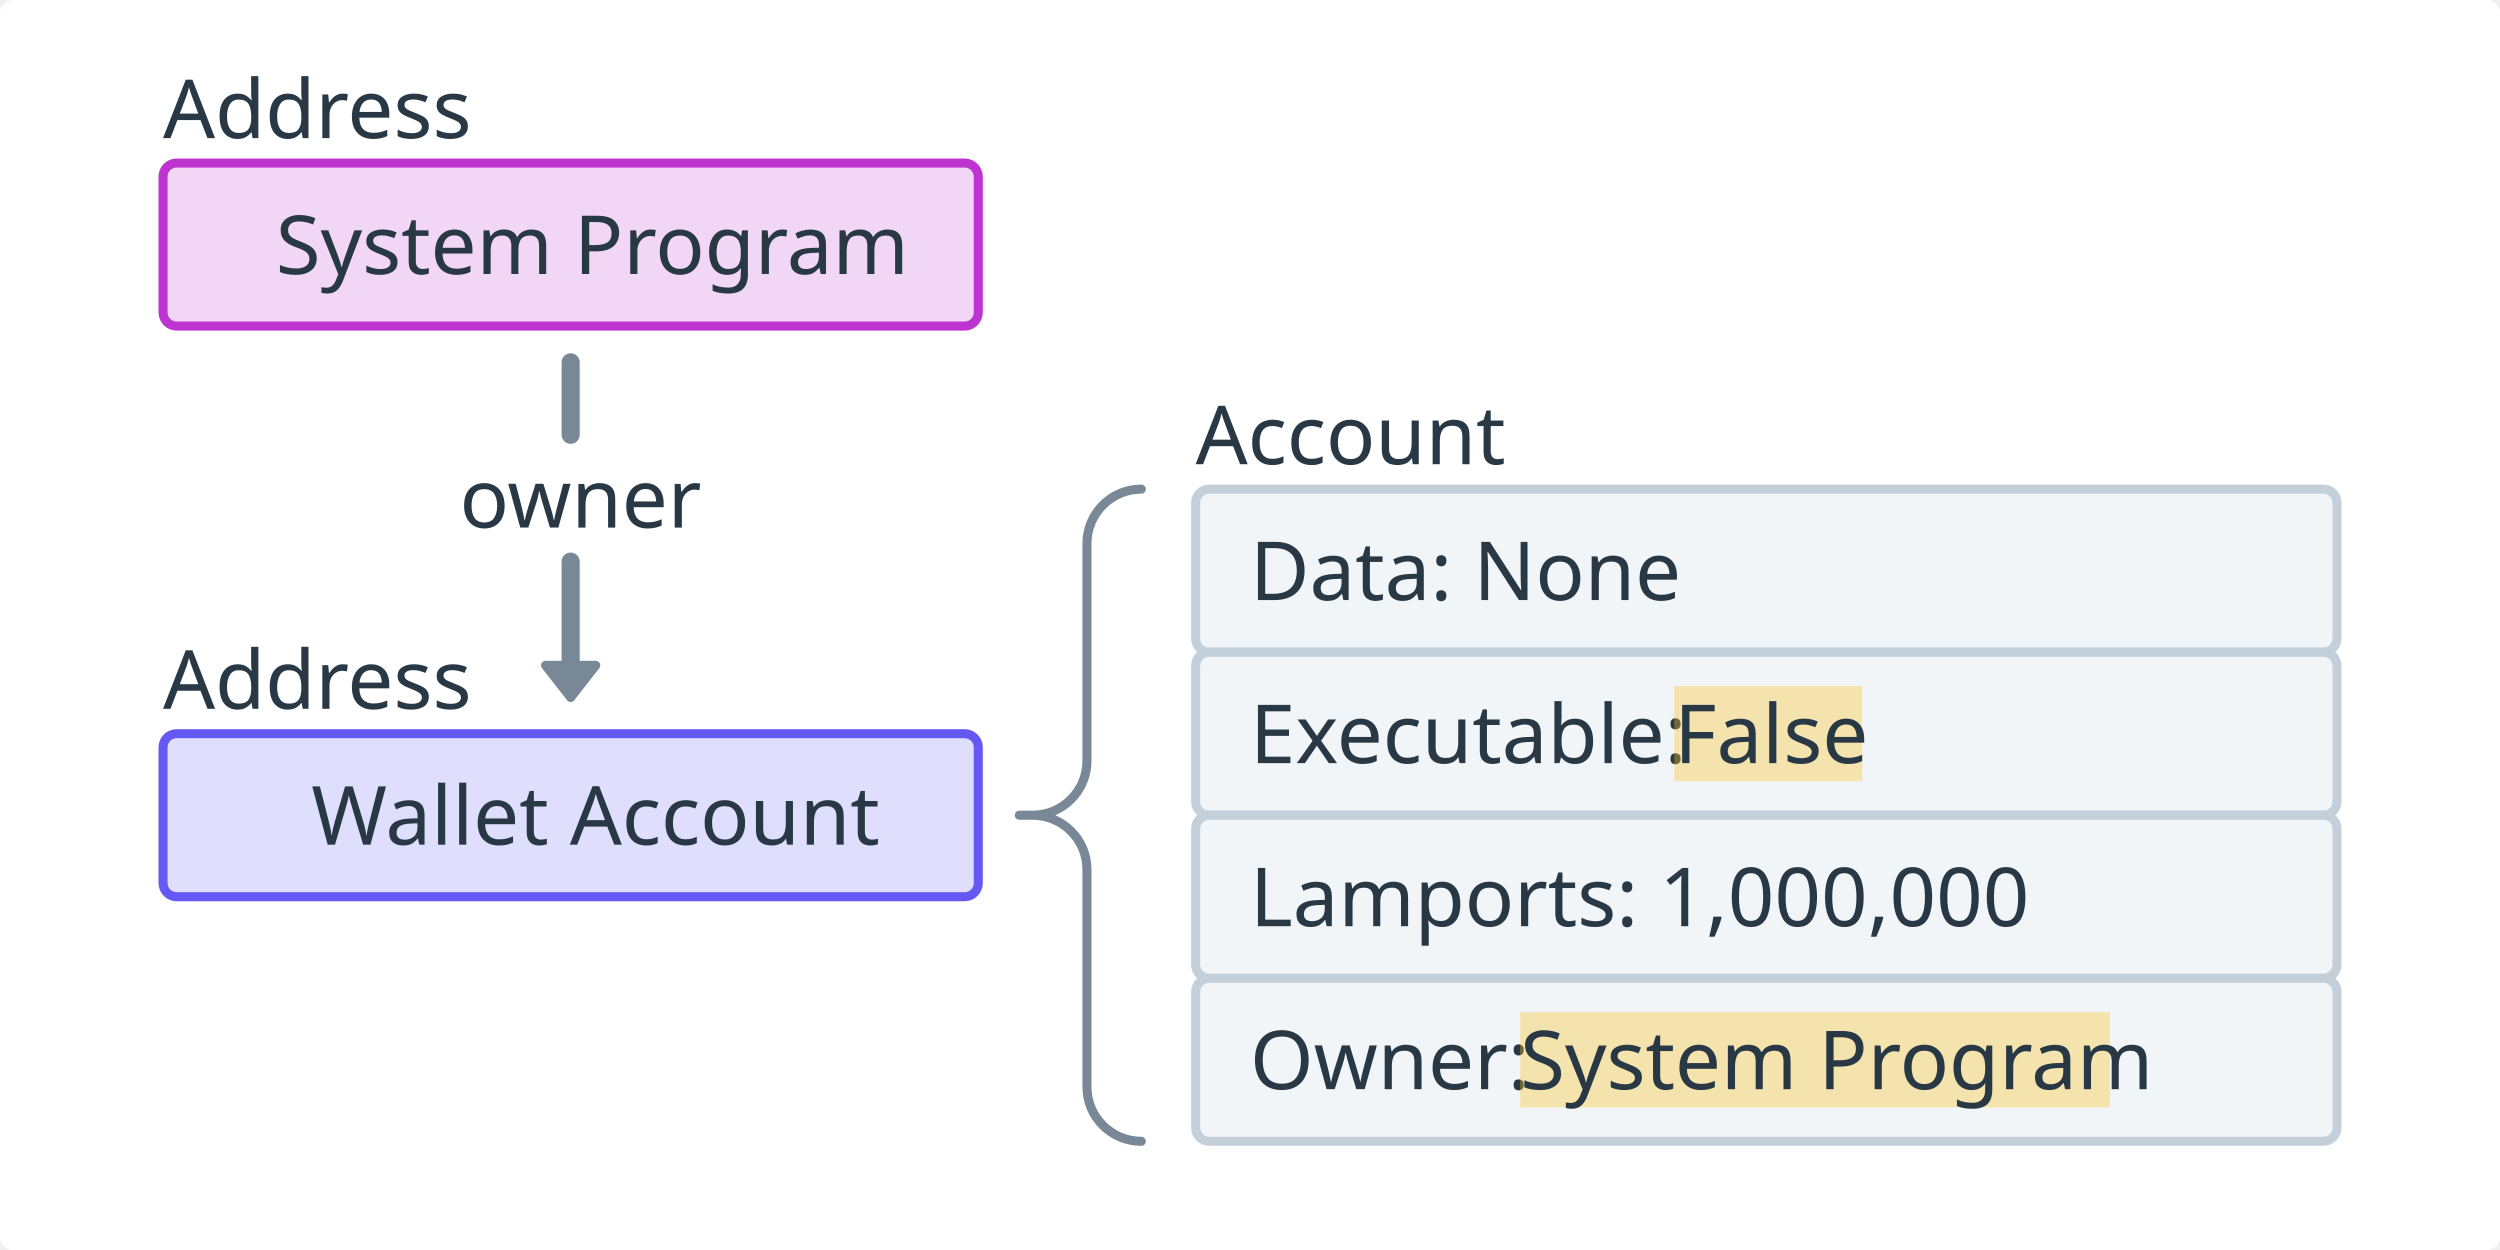
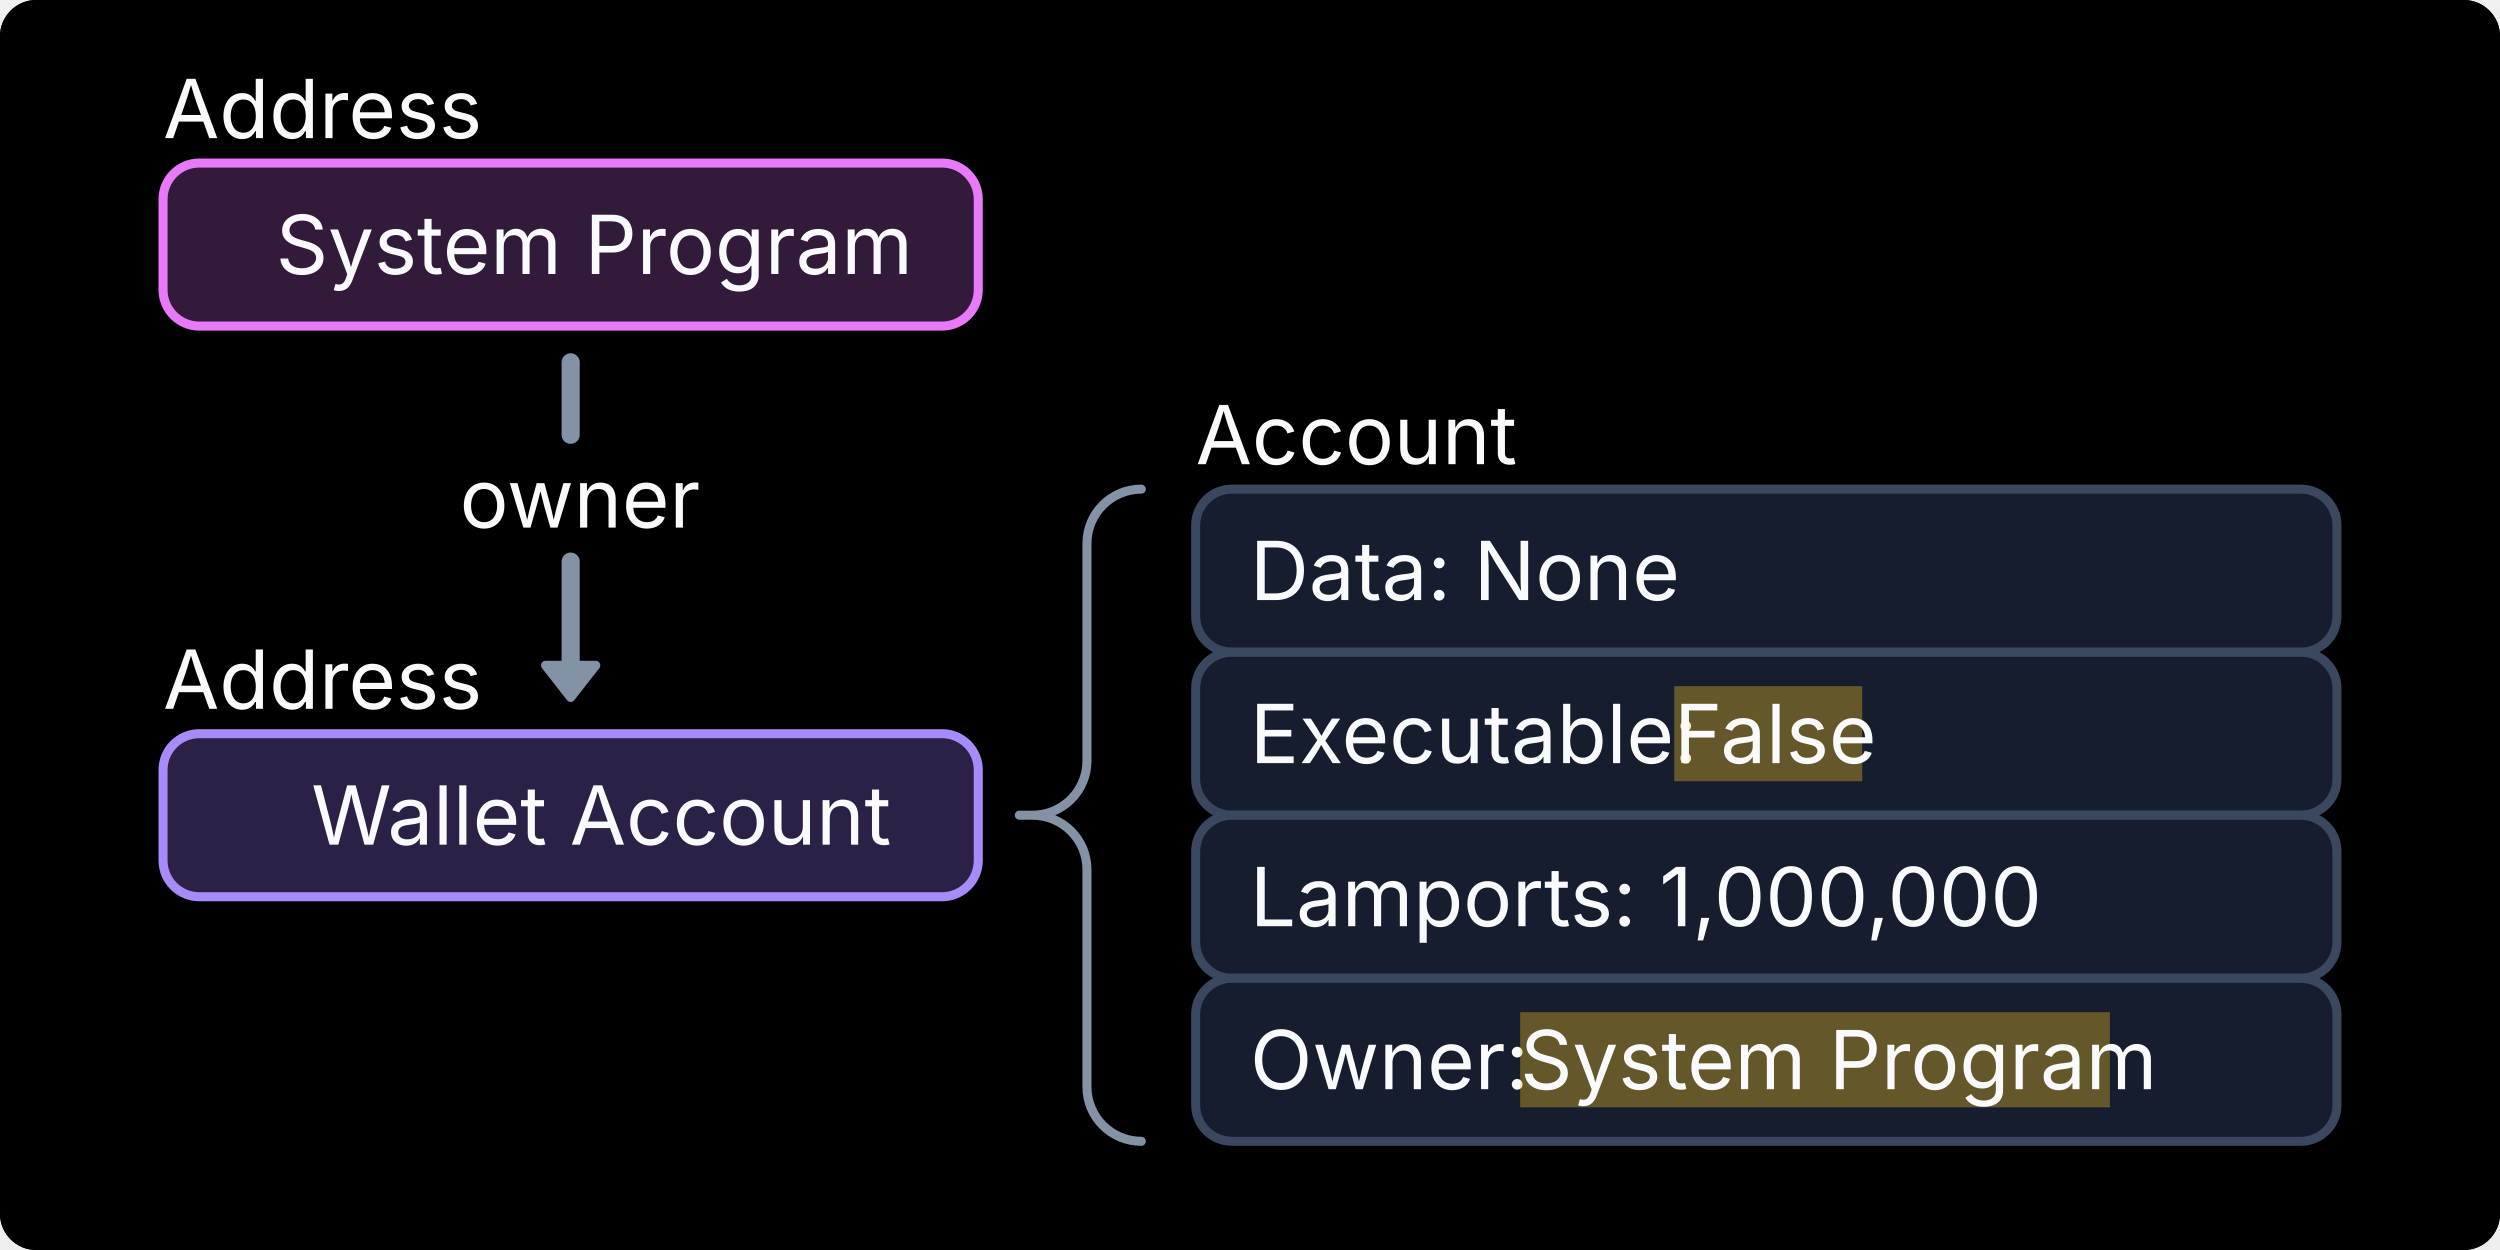
<svg xmlns="http://www.w3.org/2000/svg" version="1.1" viewBox="-168 -24 552 276" width="552px" height="276px">
  <defs>
-     <style>@font-face{
-     font-family:"DIN Next";
-     font-weight: 400;
-     src:url("https://whimsical.com/fonts/139e8e25-0eea-4cb4-a5d4-79048803e73d.eot?#iefix");
-     src:url("https://whimsical.com/fonts/139e8e25-0eea-4cb4-a5d4-79048803e73d.eot?#iefix") format("eot"),url("https://whimsical.com/fonts/094b15e3-94bd-435b-a595-d40edfde661a.woff2") format("woff2"),url("https://whimsical.com/fonts/7e5fbe11-4858-4bd1-9ec6-a1d9f9d227aa.woff") format("woff"),url("https://whimsical.com/fonts/0f11eff9-9f05-46f5-9703-027c510065d7.ttf") format("truetype"),url("https://whimsical.com/fonts/48b61978-3f30-4274-823c-5cdcd1876918.svg#48b61978-3f30-4274-823c-5cdcd1876918") format("svg");
- }
- @font-face{
-     font-family:"DIN Next";
-     font-weight: 400;
-     font-style: italic;
-     src:url("https://whimsical.com/fonts/df24d5e8-5087-42fd-99b1-b16042d666c8.eot?#iefix");
-     src:url("https://whimsical.com/fonts/df24d5e8-5087-42fd-99b1-b16042d666c8.eot?#iefix") format("eot"),url("https://whimsical.com/fonts/46251881-ffe9-4bfb-99c7-d6ce3bebaf3e.woff2") format("woff2"),url("https://whimsical.com/fonts/790ebbf2-62c5-4a32-946f-99d405f9243e.woff") format("woff"),url("https://whimsical.com/fonts/d28199e6-0f4a-42df-97f4-606701c6f75a.ttf") format("truetype"),url("https://whimsical.com/fonts/37a462c0-d86e-492c-b9ab-35e6bd417f6c.svg#37a462c0-d86e-492c-b9ab-35e6bd417f6c") format("svg");
- }
- @font-face{
-     font-weight: 500;
-     font-family:"DIN Next";
-     src:url("https://whimsical.com/fonts/c5b058fc-55ce-4e06-a175-5c7d9a7e90f4.eot?#iefix");
-     src:url("https://whimsical.com/fonts/c5b058fc-55ce-4e06-a175-5c7d9a7e90f4.eot?#iefix") format("eot"),url("https://whimsical.com/fonts/7b29ae40-30ff-4f99-a2b9-cde88669fa2f.woff2") format("woff2"),url("https://whimsical.com/fonts/bf73077c-e354-4562-a085-f4703eb1d653.woff") format("woff"),url("https://whimsical.com/fonts/0ffa6947-5317-4d07-b525-14d08a028821.ttf") format("truetype"),url("https://whimsical.com/fonts/9e423e45-5450-4991-a157-dbe6cf61eb4e.svg#9e423e45-5450-4991-a157-dbe6cf61eb4e") format("svg");
- }
- @font-face{
-     font-family:"DIN Next";
-     font-weight: 500;
-     font-style: italic;
-     src:url("https://whimsical.com/fonts/9897c008-fd65-48a4-afc7-36de2fea97b9.eot?#iefix");
-     src:url("https://whimsical.com/fonts/9897c008-fd65-48a4-afc7-36de2fea97b9.eot?#iefix") format("eot"),url("https://whimsical.com/fonts/c7717981-647d-4b76-8817-33062e42d11f.woff2") format("woff2"),url("https://whimsical.com/fonts/b852cd4c-1255-40b1-a2be-73a9105b0155.woff") format("woff"),url("https://whimsical.com/fonts/821b00ad-e741-4e2d-af1a-85594367c8a2.ttf") format("truetype"),url("https://whimsical.com/fonts/d3e3b689-a6b0-45f2-b279-f5e194f87409.svg#d3e3b689-a6b0-45f2-b279-f5e194f87409") format("svg");
- }
- @font-face{
-     font-weight: 700;
-     font-family:"DIN Next";
-     src:url("https://whimsical.com/fonts/81cd3b08-fd39-4ae3-8d05-9d24709eba84.eot?#iefix");
-     src:url("https://whimsical.com/fonts/81cd3b08-fd39-4ae3-8d05-9d24709eba84.eot?#iefix") format("eot"),url("https://whimsical.com/fonts/31704504-4671-47a6-a61e-397f07410d91.woff2") format("woff2"),url("https://whimsical.com/fonts/b8a280da-481f-44a0-8d9c-1bc64bd7227c.woff") format("woff"),url("https://whimsical.com/fonts/276d122a-0fab-447b-9fc0-5d7fb0eafce2.ttf") format("truetype"),url("https://whimsical.com/fonts/8fb8273a-8213-4928-808b-b5bfaf3fd7e9.svg#8fb8273a-8213-4928-808b-b5bfaf3fd7e9") format("svg");
- }
- @font-face{
-     font-family:"DIN Next";
-     font-weight: 700;
-     font-style: italic;
-     src:url("https://whimsical.com/fonts/00cc6df3-ed32-4004-8dd8-1c576600a408.eot?#iefix");
-     src:url("https://whimsical.com/fonts/00cc6df3-ed32-4004-8dd8-1c576600a408.eot?#iefix") format("eot"),url("https://whimsical.com/fonts/4132c4c8-680c-4d6d-9251-a2da38503bbd.woff2") format("woff2"),url("https://whimsical.com/fonts/366401fe-6df4-47be-8f55-8a411cff0dd2.woff") format("woff"),url("https://whimsical.com/fonts/dbe4f7ba-fc16-44a6-a577-571620e9edaf.ttf") format("truetype"),url("https://whimsical.com/fonts/f874edca-ee87-4ccf-8b1d-921fbc3c1c36.svg#f874edca-ee87-4ccf-8b1d-921fbc3c1c36") format("svg");
- }
- 
- @font-face {
-     font-family: 'PFDINMonoPro';
-     src:url('https://whimsical.com/fonts/PFDINMonoPro-Regular.woff') format('woff');
-     font-weight: 400;
- }
- @font-face {
-     font-family: 'PFDINMonoPro';
-     src:url('https://whimsical.com/fonts/PFDINMonoPro-Italic.woff') format('woff');
-     font-style: italic;
-     font-weight: 400;
- }
- @font-face {
-     font-family: 'PFDINMonoPro';
-     src:url('https://whimsical.com/fonts/PFDINMonoPro-Bold.woff') format('woff');
-     font-weight: 700;
- }
- @font-face {
-     font-family: 'PFDINMonoPro';
-     src:url('https://whimsical.com/fonts/PFDINMonoPro-BoldItalic.woff') format('woff');
-     font-style: italic;
-     font-weight: 700;
- }
- * {-webkit-font-smoothing: auto; -moz-osx-font-smoothing: auto;}@media print { svg { width: 100%; height: 100%; } }</style>
+     <style>text{font-family:Diatype,Inter,ui-sans-serif,system-ui,sans-serif}</style>
    <g>
      <filter id="white-fill-shadow" y="-50%" height="200%">
        <feDropShadow dx="0" dy="2" stdDeviation="6" flood-opacity="0.03" flood-color="#000000" />
      </filter>
      <filter id="light-gray-fill-shadow" y="-50%" height="200%">
        <feDropShadow dx="0" dy="2" stdDeviation="6" flood-opacity="0.09" flood-color="#000000" />
      </filter>
      <filter id="yellow-fill-shadow" y="-50%" height="200%">
        <feDropShadow dx="0" dy="2" stdDeviation="6" flood-opacity="0.12" flood-color="#000000" />
      </filter>
      <filter id="fill-shadow" y="-50%" height="200%">
        <feDropShadow dx="0" dy="2" stdDeviation="6" flood-opacity="0.16" flood-color="#000000" />
      </filter>
      <filter id="frame-shadow" y="-50%" height="200%">
        <feDropShadow dx="0" dy="3" stdDeviation="8" flood-opacity="0.06" flood-color="#000000" />
      </filter>
      <filter id="button-shadow" y="-50%" height="200%">
        <feDropShadow dx="0" dy="2" stdDeviation="6" flood-opacity="0.03" flood-color="#000000" />
      </filter>
      <filter id="button-hover-shadow" y="-50%" height="200%">
        <feDropShadow dx="0" dy="2" stdDeviation="6" flood-opacity="0.08" flood-color="#000000" />
      </filter>
      <filter id="badge-shadow" y="-50%" height="200%">
        <feDropShadow dx="0" dy="2" stdDeviation="6" flood-opacity="0.08" flood-color="#000000" />
      </filter>
    </g>
  </defs>
  <g>
-     <rect x="-168" y="-24" width="552" height="276" rx="3" ry="3" fill="#FFFFFF" filter="url(#white-fill-shadow)" />
+     <rect x="-168" y="-24" width="552" height="276" rx="8" ry="8" fill="#000000" filter="url(#white-fill-shadow)" />
    <g>
-       <rect x="-168" y="-24" width="552" height="276" rx="3" ry="3" fill="#FFFFFF" />
+       <rect x="-168" y="-24" width="552" height="276" rx="8" ry="8" fill="#000000" />
    </g>
    <g>
      <g>
        <g class="content">
          <g>
            <g>
              <g>
                <g>
                  <g />
-                   <text fill="#293845" hover-props="{}">
-                     <tspan x="-132" y="132.5" font-family="DIN Next, system-ui, sans-serif" font-size="18" font-style="normal" font-weight="normal">Address</tspan>
+                   <text fill="#f8fafc" hover-props="{}">
+                     <tspan x="-132" y="132.5" font-family="Diatype,Inter,ui-sans-serif,system-ui,sans-serif" font-size="18" font-style="normal" font-weight="normal">Address</tspan>
                  </text>
                </g>
              </g>
            </g>
          </g>
        </g>
      </g>
      <g>
        <g class="content">
          <g>
            <g>
              <g>
                <g>
                  <g />
-                   <text fill="#293845" hover-props="{}">
-                     <tspan x="-132" y="6.5" font-family="DIN Next, system-ui, sans-serif" font-size="18" font-style="normal" font-weight="normal">Address</tspan>
+                   <text fill="#f8fafc" hover-props="{}">
+                     <tspan x="-132" y="6.5" font-family="Diatype,Inter,ui-sans-serif,system-ui,sans-serif" font-size="18" font-style="normal" font-weight="normal">Address</tspan>
                  </text>
                </g>
              </g>
            </g>
          </g>
        </g>
      </g>
      <g>
        <g class="content">
          <g>
            <g>
              <g>
                <g>
                  <g />
-                   <text fill="#293845" hover-props="{}">
-                     <tspan x="96" y="78.5" font-family="DIN Next, system-ui, sans-serif" font-size="18" font-style="normal" font-weight="normal">Account</tspan>
+                   <text fill="#f8fafc" hover-props="{}">
+                     <tspan x="96" y="78.5" font-family="Diatype,Inter,ui-sans-serif,system-ui,sans-serif" font-size="18" font-style="normal" font-weight="normal">Account</tspan>
                  </text>
                </g>
              </g>
            </g>
          </g>
        </g>
      </g>
      <g>
        <g>
-           <rect x="-132" y="12" width="180" height="36" rx="3" ry="3" fill="#f2d6f6" />
-           <rect y="12" rx="3" stroke="#BD34D1" fill="none" stroke-linejoin="round" width="180" stroke-linecap="round" stroke-width="2" x="-132" ry="3" height="36" />
-           <g class="content">
-             <g>
-               <g>
-                 <g>
-                   <g>
-                     <g />
-                     <text fill="#293845" hover-props="{}">
-                       <tspan x="-107.106" y="36.5" font-family="DIN Next, system-ui, sans-serif" font-size="18" font-style="normal" font-weight="normal">System Program</tspan>
-                     </text>
-                   </g>
-                 </g>
-               </g>
-             </g>
-           </g>
-         </g>
-       </g>
-       <g>
-         <g>
-           <rect x="-132" y="138" width="180" height="36" rx="3" ry="3" fill="#e0defd" />
-           <rect y="138" rx="3" stroke="#6558F5" fill="none" stroke-linejoin="round" width="180" stroke-linecap="round" stroke-width="2" x="-132" ry="3" height="36" />
-           <g class="content">
-             <g>
-               <g>
-                 <g>
-                   <g>
-                     <g />
-                     <text fill="#293845" hover-props="{}">
-                       <tspan x="-99.277" y="162.5" font-family="DIN Next, system-ui, sans-serif" font-size="18" font-style="normal" font-weight="normal">Wallet Account</tspan>
+           <rect x="-132" y="12" width="180" height="36" rx="8" ry="8" fill="#321a3a" />
+           <rect y="12" rx="8" stroke="#e879f9" fill="none" stroke-linejoin="round" width="180" stroke-linecap="round" stroke-width="2" x="-132" ry="8" height="36" />
+           <g class="content">
+             <g>
+               <g>
+                 <g>
+                   <g>
+                     <g />
+                     <text fill="#f8fafc" hover-props="{}">
+                       <tspan x="-107.106" y="36.5" font-family="Diatype,Inter,ui-sans-serif,system-ui,sans-serif" font-size="18" font-style="normal" font-weight="normal">System Program</tspan>
+                     </text>
+                   </g>
+                 </g>
+               </g>
+             </g>
+           </g>
+         </g>
+       </g>
+       <g>
+         <g>
+           <rect x="-132" y="138" width="180" height="36" rx="8" ry="8" fill="#2b2045" />
+           <rect y="138" rx="8" stroke="#a78bfa" fill="none" stroke-linejoin="round" width="180" stroke-linecap="round" stroke-width="2" x="-132" ry="8" height="36" />
+           <g class="content">
+             <g>
+               <g>
+                 <g>
+                   <g>
+                     <g />
+                     <text fill="#f8fafc" hover-props="{}">
+                       <tspan x="-99.277" y="162.5" font-family="Diatype,Inter,ui-sans-serif,system-ui,sans-serif" font-size="18" font-style="normal" font-weight="normal">Wallet Account</tspan>
                    </text>
                  </g>
                </g>
              </g>
            </g>
          </g>
        </g>
      </g>
      <g>
        <g>
          <path d="M84,84c-6.627,0 -12,5.373 -12,12c0,6.627 0,41.373 0,48c0,6.627 -5.373,12 -12,12c-6.627,0 0,0 0,0c0,0 -6.627,0 0,0c6.627,0 12,5.373 12,12c0,6.627 0,41.373 0,48c0,6.627 5.373,12 12,12" fill="rgba(0,0,0,0)" />
-           <path d="M84,84c-6.627,0 -12,5.373 -12,12c0,6.627 0,41.373 0,48c0,6.627 -5.373,12 -12,12c-6.627,0 0,0 0,0c0,0 -6.627,0 0,0c6.627,0 12,5.373 12,12c0,6.627 0,41.373 0,48c0,6.627 5.373,12 12,12" fill="none" stroke="#788896" stroke-linecap="round" stroke-linejoin="round" stroke-width="2" />
-         </g>
-       </g>
-       <g>
-         <g>
-           <rect x="96" y="84" width="252" height="36" rx="3" ry="3" fill="#F2F5F7" />
-           <rect y="84" rx="3" stroke="#C3CFD9" fill="none" stroke-linejoin="round" width="252" stroke-linecap="round" stroke-width="2" x="96" ry="3" height="36" />
-           <g class="content">
-             <g>
-               <g>
-                 <g>
-                   <g>
-                     <g />
-                     <text fill="#293845" hover-props="{}">
-                       <tspan x="108" y="108.5" font-family="DIN Next, system-ui, sans-serif" font-size="18" font-style="normal" font-weight="normal">Data: None</tspan>
-                     </text>
-                   </g>
-                 </g>
-               </g>
-             </g>
-           </g>
-         </g>
-       </g>
-       <g>
-         <g>
-           <rect x="96" y="120" width="252" height="36" rx="3" ry="3" fill="#F2F5F7" />
-           <rect y="120" rx="3" stroke="#C3CFD9" fill="none" stroke-linejoin="round" width="252" stroke-linecap="round" stroke-width="2" x="96" ry="3" height="36" />
-           <g class="content">
-             <g>
-               <g>
-                 <g>
-                   <g>
-                     <g />
-                     <text fill="#293845" hover-props="{}">
-                       <tspan x="108" y="144.5" font-family="DIN Next, system-ui, sans-serif" font-size="18" font-style="normal" font-weight="normal">Executable: </tspan>
+           <path d="M84,84c-6.627,0 -12,5.373 -12,12c0,6.627 0,41.373 0,48c0,6.627 -5.373,12 -12,12c-6.627,0 0,0 0,0c0,0 -6.627,0 0,0c6.627,0 12,5.373 12,12c0,6.627 0,41.373 0,48c0,6.627 5.373,12 12,12" fill="none" stroke="#8492a6" stroke-linecap="round" stroke-linejoin="round" stroke-width="2" />
+         </g>
+       </g>
+       <g>
+         <g>
+           <rect x="96" y="84" width="252" height="36" rx="8" ry="8" fill="#151d2e" />
+           <rect y="84" rx="8" stroke="#3a485f" fill="none" stroke-linejoin="round" width="252" stroke-linecap="round" stroke-width="2" x="96" ry="8" height="36" />
+           <g class="content">
+             <g>
+               <g>
+                 <g>
+                   <g>
+                     <g />
+                     <text fill="#f8fafc" hover-props="{}">
+                       <tspan x="108" y="108.5" font-family="Diatype,Inter,ui-sans-serif,system-ui,sans-serif" font-size="18" font-style="normal" font-weight="normal">Data: None</tspan>
+                     </text>
+                   </g>
+                 </g>
+               </g>
+             </g>
+           </g>
+         </g>
+       </g>
+       <g>
+         <g>
+           <rect x="96" y="120" width="252" height="36" rx="8" ry="8" fill="#151d2e" />
+           <rect y="120" rx="8" stroke="#3a485f" fill="none" stroke-linejoin="round" width="252" stroke-linecap="round" stroke-width="2" x="96" ry="8" height="36" />
+           <g class="content">
+             <g>
+               <g>
+                 <g>
+                   <g>
+                     <g />
+                     <text fill="#f8fafc" hover-props="{}">
+                       <tspan x="108" y="144.5" font-family="Diatype,Inter,ui-sans-serif,system-ui,sans-serif" font-size="18" font-style="normal" font-weight="normal">Executable: </tspan>
                    </text>
                  </g>
                  <g id="12-1">
                    <g>
                      <g>
                        <g>
                          <path d="M 243.18 127.5 L 243.18 127.5 L 243.18 148.5 C 243.18 148.5  243.18 148.5  243.18 148.5 L 243.18 148.5 L 201.672 148.5 C 201.672 148.5  201.672 148.5  201.672 148.5 L 201.672 148.5 L 201.672 127.5 C 201.672 127.5  201.672 127.5  201.672 127.5 L 201.672 127.5 L 243.18 127.5 C 243.18 127.5  243.18 127.5  243.18 127.5 L 243.18 127.5 z" fill="rgba(247,195,36,0.35)" />
                        </g>
                      </g>
                      <g />
-                       <text fill="#293845" hover-props="{}">
-                         <tspan x="201.672" y="144.5" font-family="DIN Next, system-ui, sans-serif" font-size="18" font-style="normal" font-weight="normal">False</tspan>
+                       <text fill="#f8fafc" hover-props="{}">
+                         <tspan x="201.672" y="144.5" font-family="Diatype,Inter,ui-sans-serif,system-ui,sans-serif" font-size="18" font-style="normal" font-weight="normal">False</tspan>
                      </text>
                    </g>
                  </g>
                </g>
              </g>
            </g>
          </g>
        </g>
      </g>
      <g>
        <g>
-           <rect x="96" y="156" width="252" height="36" rx="3" ry="3" fill="#F2F5F7" />
-           <rect y="156" rx="3" stroke="#C3CFD9" fill="none" stroke-linejoin="round" width="252" stroke-linecap="round" stroke-width="2" x="96" ry="3" height="36" />
-           <g class="content">
-             <g>
-               <g>
-                 <g>
-                   <g>
-                     <g />
-                     <text fill="#293845" hover-props="{}">
-                       <tspan x="108" y="180.5" font-family="DIN Next, system-ui, sans-serif" font-size="18" font-style="normal" font-weight="normal">Lamports: 1,000,000</tspan>
-                     </text>
-                   </g>
-                 </g>
-               </g>
-             </g>
-           </g>
-         </g>
-       </g>
-       <g>
-         <g>
-           <rect x="96" y="192" width="252" height="36" rx="3" ry="3" fill="#F2F5F7" />
-           <rect y="192" rx="3" stroke="#C3CFD9" fill="none" stroke-linejoin="round" width="252" stroke-linecap="round" stroke-width="2" x="96" ry="3" height="36" />
-           <g class="content">
-             <g>
-               <g>
-                 <g>
-                   <g>
-                     <g />
-                     <text fill="#293845" hover-props="{}">
-                       <tspan x="108" y="216.5" font-family="DIN Next, system-ui, sans-serif" font-size="18" font-style="normal" font-weight="normal">Owner: </tspan>
+           <rect x="96" y="156" width="252" height="36" rx="8" ry="8" fill="#151d2e" />
+           <rect y="156" rx="8" stroke="#3a485f" fill="none" stroke-linejoin="round" width="252" stroke-linecap="round" stroke-width="2" x="96" ry="8" height="36" />
+           <g class="content">
+             <g>
+               <g>
+                 <g>
+                   <g>
+                     <g />
+                     <text fill="#f8fafc" hover-props="{}">
+                       <tspan x="108" y="180.5" font-family="Diatype,Inter,ui-sans-serif,system-ui,sans-serif" font-size="18" font-style="normal" font-weight="normal">Lamports: 1,000,000</tspan>
+                     </text>
+                   </g>
+                 </g>
+               </g>
+             </g>
+           </g>
+         </g>
+       </g>
+       <g>
+         <g>
+           <rect x="96" y="192" width="252" height="36" rx="8" ry="8" fill="#151d2e" />
+           <rect y="192" rx="8" stroke="#3a485f" fill="none" stroke-linejoin="round" width="252" stroke-linecap="round" stroke-width="2" x="96" ry="8" height="36" />
+           <g class="content">
+             <g>
+               <g>
+                 <g>
+                   <g>
+                     <g />
+                     <text fill="#f8fafc" hover-props="{}">
+                       <tspan x="108" y="216.5" font-family="Diatype,Inter,ui-sans-serif,system-ui,sans-serif" font-size="18" font-style="normal" font-weight="normal">Owner: </tspan>
                    </text>
                  </g>
                  <g id="12-1">
                    <g>
                      <g>
                        <g>
                          <path d="M 297.864 199.5 L 297.864 199.5 L 297.864 220.5 C 297.864 220.5  297.864 220.5  297.864 220.5 L 297.864 220.5 L 167.651 220.5 C 167.651 220.5  167.651 220.5  167.651 220.5 L 167.651 220.5 L 167.651 199.5 C 167.651 199.5  167.651 199.5  167.651 199.5 L 167.651 199.5 L 297.864 199.5 C 297.864 199.5  297.864 199.5  297.864 199.5 L 297.864 199.5 z" fill="rgba(247,195,36,0.35)" />
                        </g>
                      </g>
                      <g />
-                       <text fill="#293845" hover-props="{}">
-                         <tspan x="167.651" y="216.5" font-family="DIN Next, system-ui, sans-serif" font-size="18" font-style="normal" font-weight="normal">System Program</tspan>
+                       <text fill="#f8fafc" hover-props="{}">
+                         <tspan x="167.651" y="216.5" font-family="Diatype,Inter,ui-sans-serif,system-ui,sans-serif" font-size="18" font-style="normal" font-weight="normal">System Program</tspan>
                      </text>
                    </g>
                  </g>
                </g>
              </g>
            </g>
          </g>
        </g>
      </g>
      <g>
        <g>
-           <path d="M-42,56v16M-42,100v26" fill="none" stroke="#788896" stroke-linecap="round" stroke-linejoin="round" stroke-width="4" />
-           <polygon points="-36.459,122.908 -42,130 -47.541,122.908" fill="#788896" stroke="#788896" stroke-width="2" stroke-linecap="round" stroke-linejoin="round" />
-           <g class="content">
-             <g>
-               <g>
-                 <g>
-                   <g>
-                     <g />
-                     <text fill="#293845" hover-props="{}">
-                       <tspan x="-66.507" y="92.5" font-family="DIN Next, system-ui, sans-serif" font-size="18" font-style="normal" font-weight="normal">owner</tspan>
+           <path d="M-42,56v16M-42,100v26" fill="none" stroke="#8492a6" stroke-linecap="round" stroke-linejoin="round" stroke-width="4" />
+           <polygon points="-36.459,122.908 -42,130 -47.541,122.908" fill="#8492a6" stroke="#8492a6" stroke-width="2" stroke-linecap="round" stroke-linejoin="round" />
+           <g class="content">
+             <g>
+               <g>
+                 <g>
+                   <g>
+                     <g />
+                     <text fill="#f8fafc" hover-props="{}">
+                       <tspan x="-66.507" y="92.5" font-family="Diatype,Inter,ui-sans-serif,system-ui,sans-serif" font-size="18" font-style="normal" font-weight="normal">owner</tspan>
                    </text>
                  </g>
                </g>
              </g>
            </g>
          </g>
        </g>
      </g>
    </g>
  </g>
</svg>
